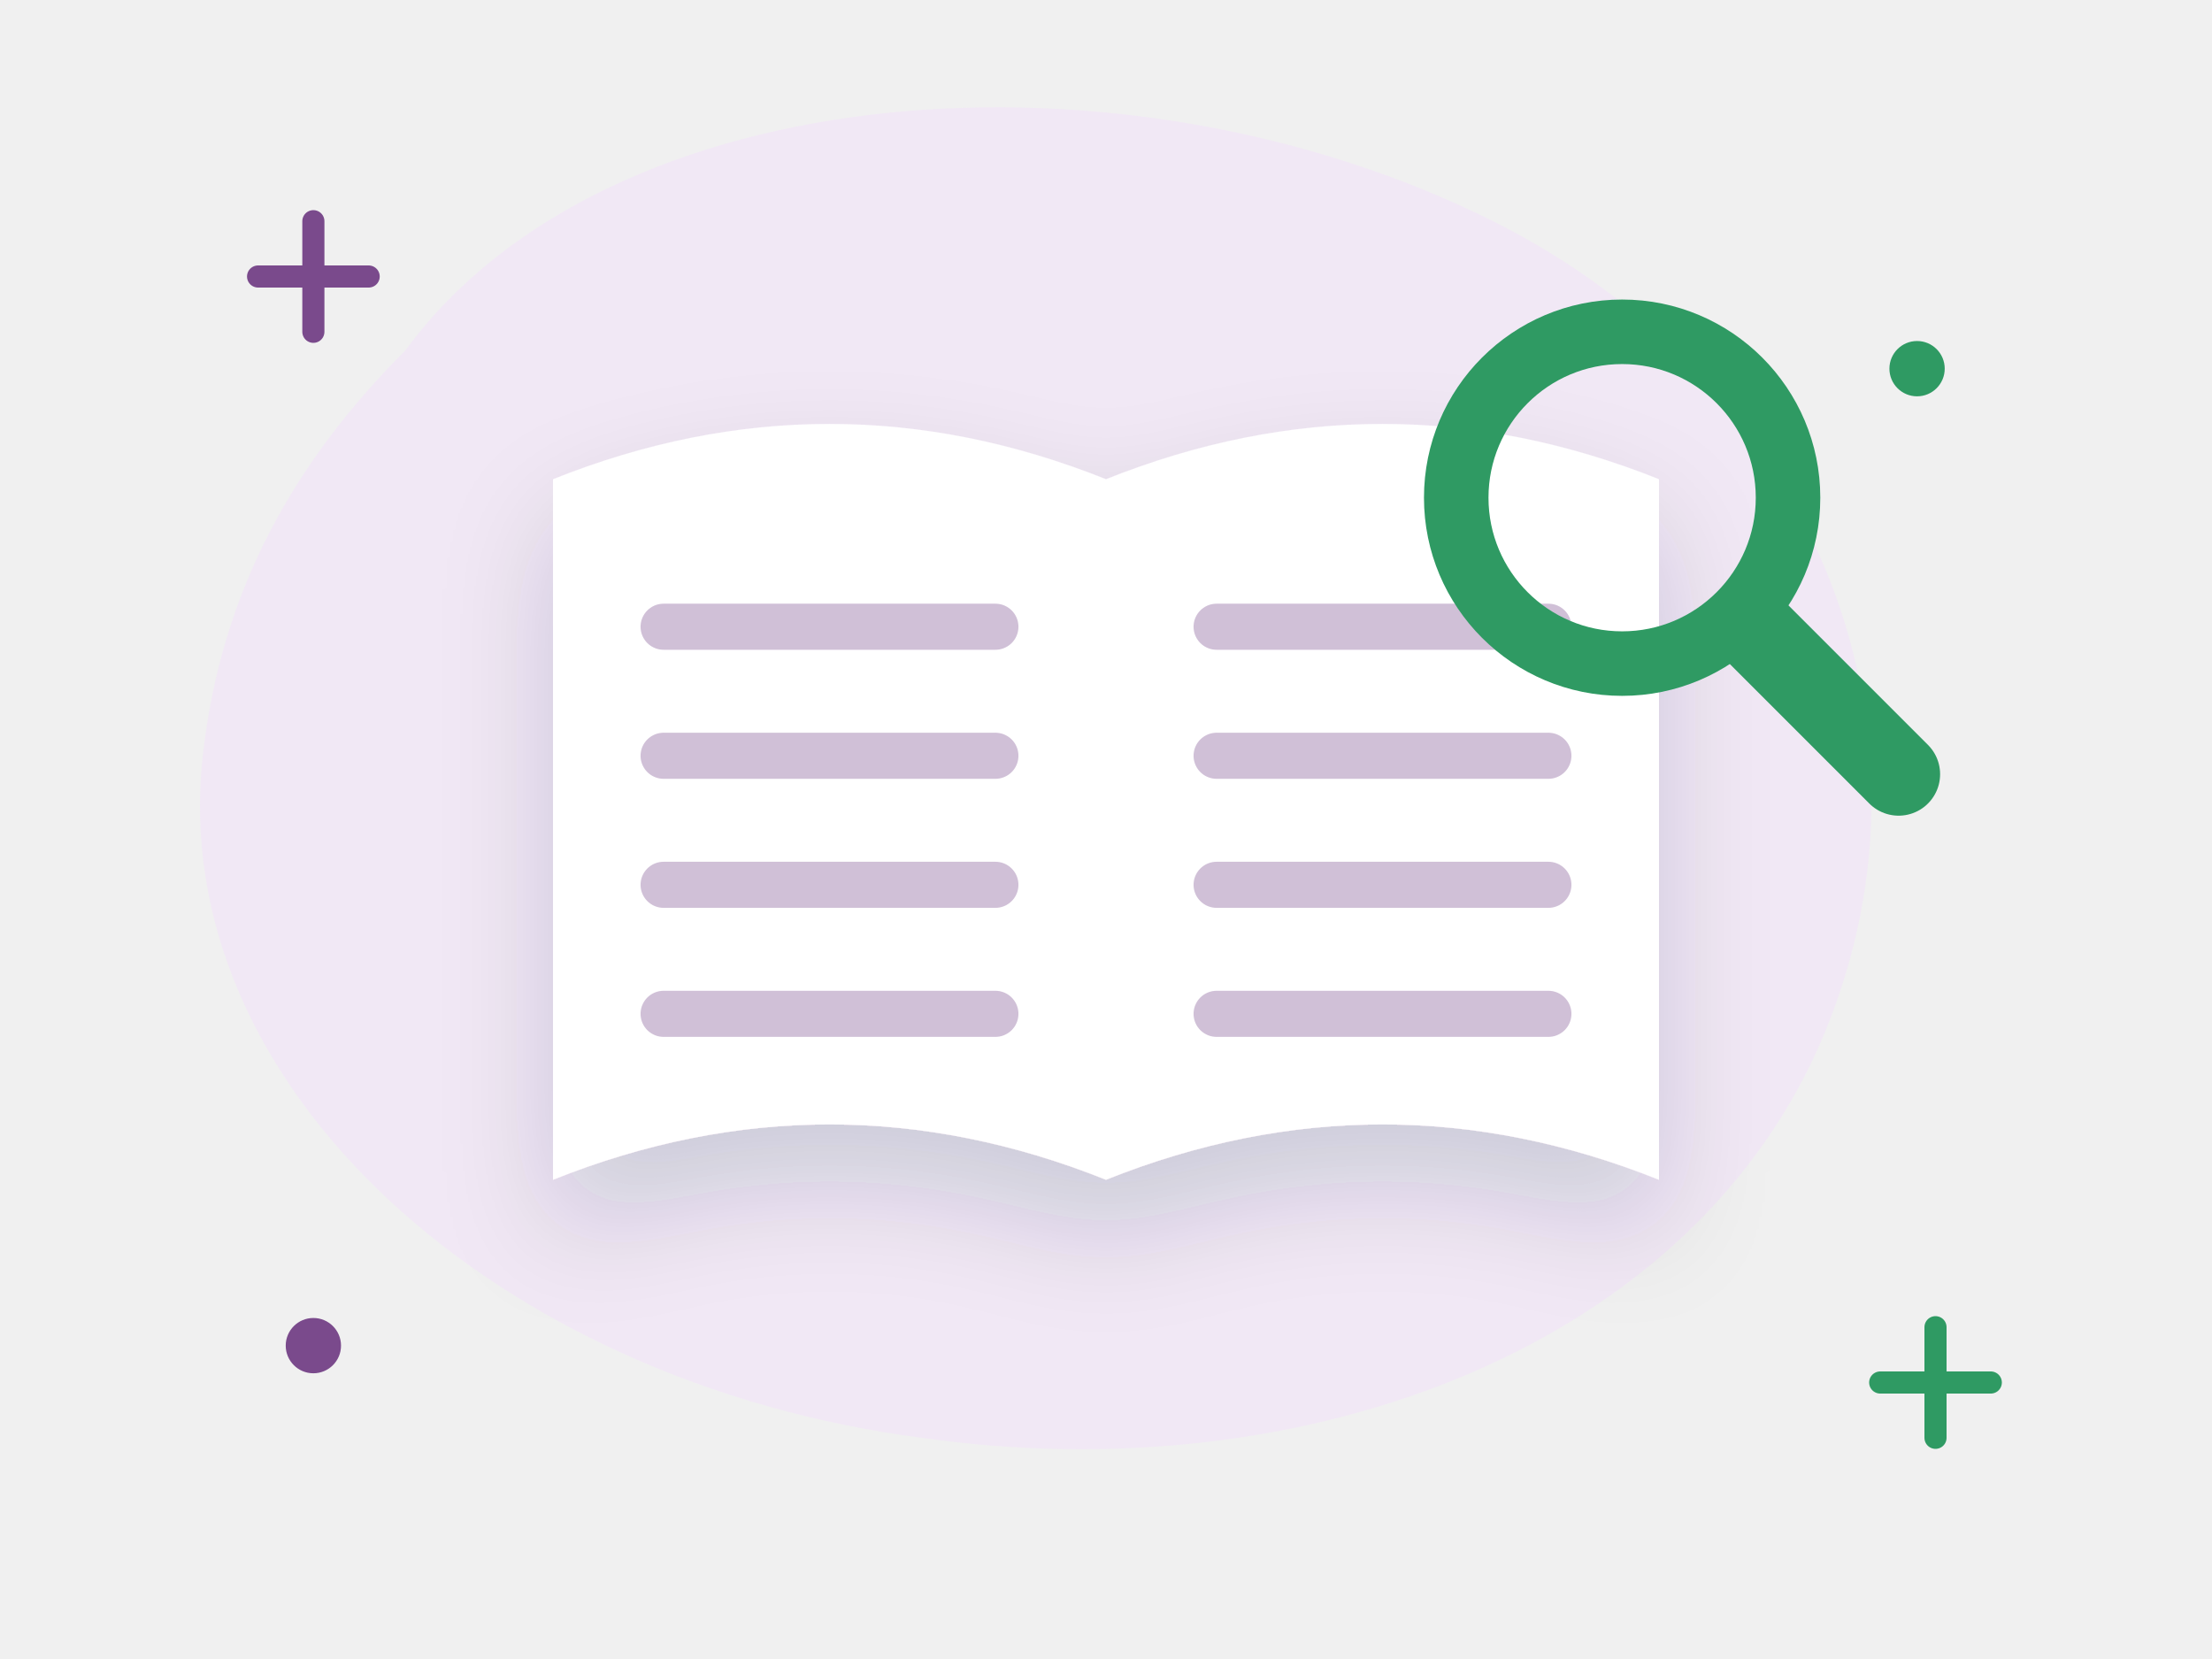
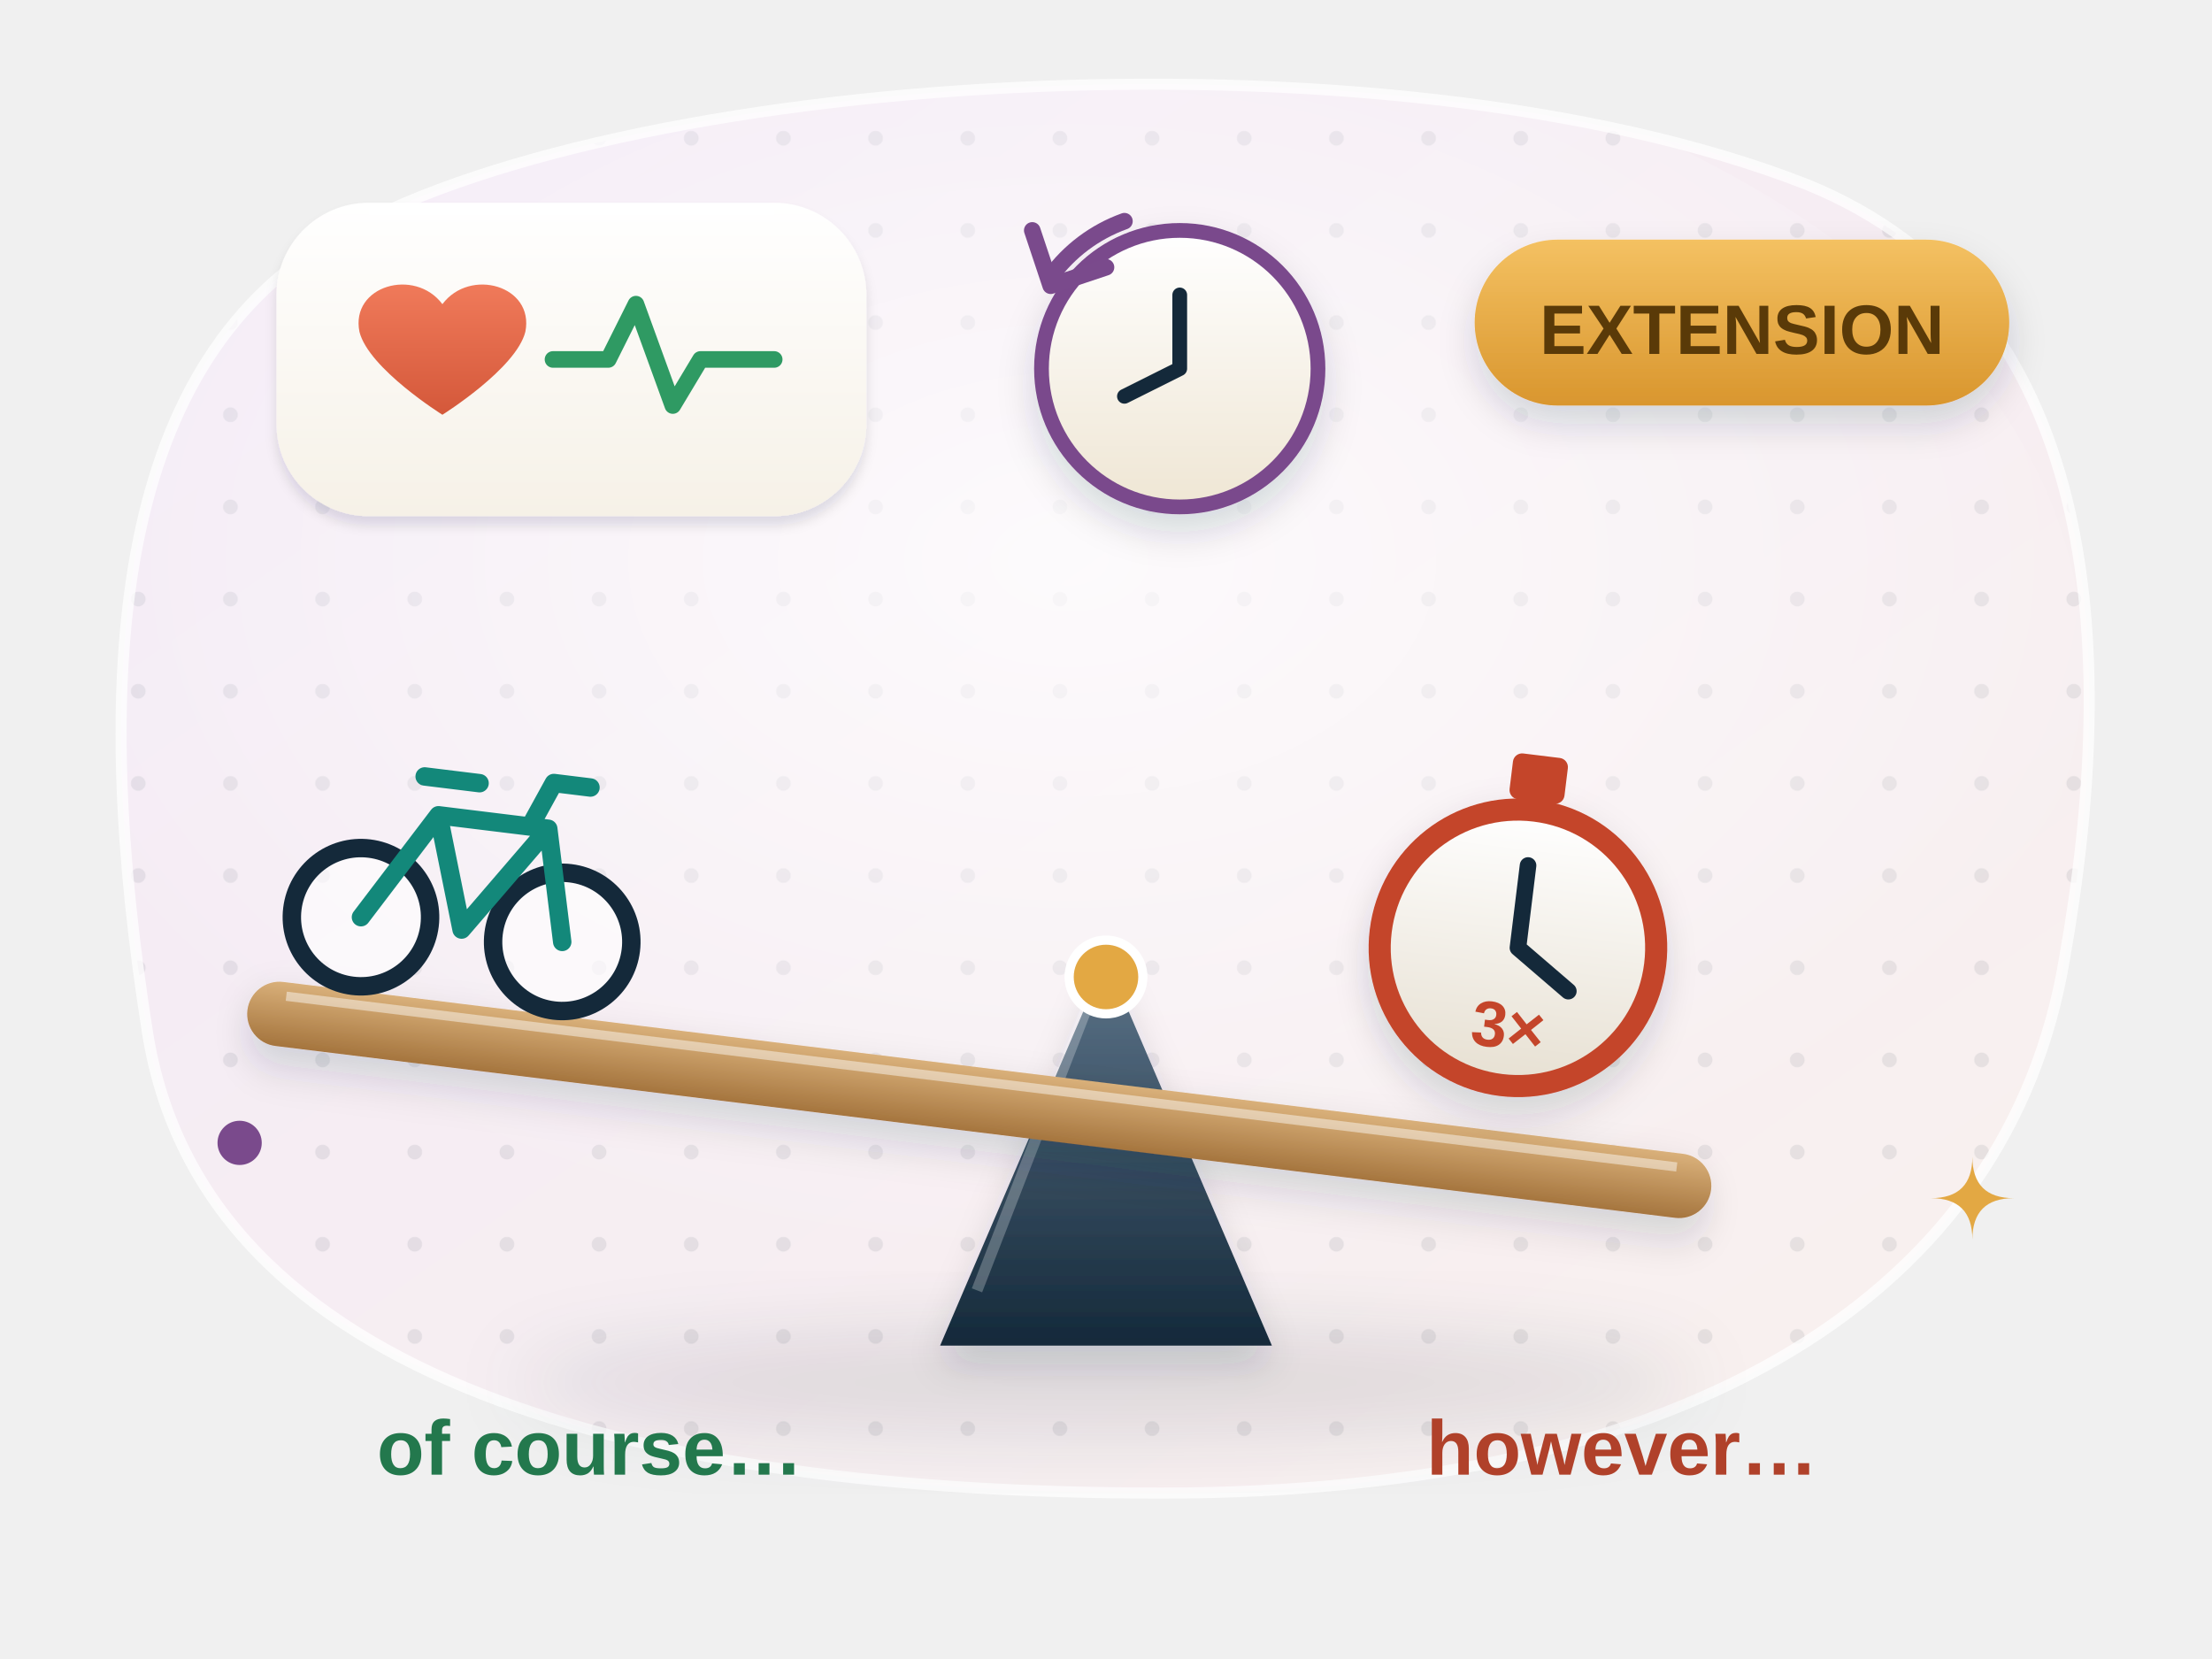
- <svg xmlns="http://www.w3.org/2000/svg" viewBox="0 0 240 180" fill="none" role="img" aria-label="An extension text">
-   <style>.fl{animation:fl 5s ease-in-out infinite;transform-box:fill-box;transform-origin:center}.f2{animation-delay:-1.7s}.f3{animation-delay:-3.3s}
- .tw{animation:tw 2.8s ease-in-out infinite;transform-box:fill-box;transform-origin:center}.t2{animation-delay:-1.4s}
- .sp{animation:sp 9s linear infinite;transform-box:fill-box;transform-origin:center}.pu{animation:pu 2.2s ease-in-out infinite;transform-box:fill-box;transform-origin:center}
- .dr{stroke-dasharray:6 8;animation:dr 1.6s linear infinite}.bl{animation:bl 4s infinite;transform-box:fill-box;transform-origin:center}
- .sw{animation:sw 3s ease-in-out infinite;transform-box:fill-box;transform-origin:top center}
- @keyframes fl{0%,100%{transform:translateY(0)}50%{transform:translateY(-6px)}}@keyframes tw{0%,100%{opacity:.3;transform:scale(.7)}50%{opacity:1;transform:scale(1.05)}}
- @keyframes sp{to{transform:rotate(360deg)}}@keyframes pu{0%,100%{transform:scale(1)}15%{transform:scale(1.12)}30%{transform:scale(1)}}
- @keyframes dr{to{stroke-dashoffset:-28}}@keyframes bl{0%,92%,100%{transform:scaleY(1)}95%{transform:scaleY(.1)}}@keyframes sw{50%{transform:rotate(6deg)}}
- @media (prefers-reduced-motion:reduce){*{animation:none!important}}</style>
+ <svg xmlns="http://www.w3.org/2000/svg" viewBox="0 0 240 180" fill="none" role="img" aria-labelledby="d4v5x-t">
+   <style>
+ .d4v5x-fl{animation:d4v5x-fl 6s ease-in-out infinite}.d4v5x-f2{animation-delay:-2s}.d4v5x-f3{animation-delay:-4s}
+ .d4v5x-tw{animation:d4v5x-tw 3.2s ease-in-out infinite;transform-box:fill-box;transform-origin:center}.d4v5x-t2{animation-delay:-1.1s}.d4v5x-t3{animation-delay:-2.2s}
+ .d4v5x-bl{animation:d4v5x-bl 4.6s infinite;transform-box:fill-box;transform-origin:center}
+ .d4v5x-pu{animation:d4v5x-pu 3s ease-in-out infinite;transform-box:fill-box;transform-origin:center}
+ .d4v5x-dr{stroke-dasharray:3 4;animation:d4v5x-dr 1.6s linear infinite}
+ @keyframes d4v5x-fl{50%{transform:translateY(-3px)}}
+ @keyframes d4v5x-tw{0%,100%{opacity:.35;transform:scale(.6)}50%{opacity:1;transform:scale(1)}}
+ @keyframes d4v5x-bl{0%,92%,100%{transform:scaleY(1)}95%{transform:scaleY(.1)}}
+ @keyframes d4v5x-pu{0%,100%{transform:scale(1)}50%{transform:scale(1.1)}}
+ @keyframes d4v5x-dr{to{stroke-dashoffset:-14}}
+ .d4v5x-rk{transform-box:view-box;transform-origin:120px 106px;transform:rotate(7deg);animation:d4v5x-rk 5s ease-in-out infinite}@keyframes d4v5x-rk{0%,100%{transform:rotate(5deg)}50%{transform:rotate(9deg)}}@media (prefers-reduced-motion: reduce){*{animation:none !important}}
+ </style>
  <defs>
-     <filter id="s" x="-30%" y="-30%" width="160%" height="170%">
-       <feDropShadow dx="0" dy="6" stdDeviation="6" flood-color="#14293a" flood-opacity=".16" />
+     <linearGradient id="d4v5x-bg" x1="0" y1="0" x2="1" y2="1">
+       <stop offset="0" stop-color="#f3eaf7" />
+       <stop offset="1" stop-color="#f9f1ee" />
+     </linearGradient>
+     <pattern id="d4v5x-dots" width="10" height="10" patternUnits="userSpaceOnUse">
+       <circle cx="5" cy="5" r=".8" fill="#14293a" fill-opacity=".08" />
+     </pattern>
+     <clipPath id="d4v5x-clip">
+       <path d="M36 26C66 8 150 2 196 20c32 13 34 50 28 84-6 36-40 58-98 58C70 162 22 150 16 112 10 74 12 40 36 26z" />
+     </clipPath>
+     <radialGradient id="d4v5x-glow" cx=".5" cy=".42" r=".55">
+       <stop offset="0" stop-color="#fff" stop-opacity=".75" />
+       <stop offset="1" stop-color="#fff" stop-opacity="0" />
+     </radialGradient>
+     <filter id="d4v5x-sh" x="-25%" y="-25%" width="150%" height="170%">
+       <feDropShadow dx="0" dy="4" stdDeviation="4" flood-color="#14293a" flood-opacity=".16" />
+       <feDropShadow dx="0" dy="1" stdDeviation=".6" flood-color="#14293a" flood-opacity=".12" />
    </filter>
+     <filter id="d4v5x-s2" x="-30%" y="-30%" width="160%" height="170%">
+       <feDropShadow dx="0" dy="2" stdDeviation="2" flood-color="#14293a" flood-opacity=".16" />
+     </filter>
+     <filter id="d4v5x-blur" x="-20%" y="-50%" width="140%" height="200%">
+       <feGaussianBlur stdDeviation="4" />
+     </filter>
+     <linearGradient id="d4v5x-sw" x1="0" y1="0" x2="0" y2="1">
+       <stop offset="0" stop-color="#ffffff" />
+       <stop offset="1" stop-color="#e7e0d2" />
+     </linearGradient>
+     <linearGradient id="d4v5x-fu" x1="0" y1="0" x2="0" y2="1">
+       <stop offset="0" stop-color="#5d7489" />
+       <stop offset="1" stop-color="#14293a" />
+     </linearGradient>
+     <linearGradient id="d4v5x-pk" x1="0" y1="0" x2="0" y2="1">
+       <stop offset="0" stop-color="#d9b07a" />
+       <stop offset="1" stop-color="#a5753e" />
+     </linearGradient>
+     <linearGradient id="d4v5x-paper" x1="0" y1="0" x2="0" y2="1">
+       <stop offset="0" stop-color="#ffffff" />
+       <stop offset="1" stop-color="#f6f1e7" />
+     </linearGradient>
+     <linearGradient id="d4v5x-ht" x1="0" y1="0" x2="0" y2="1">
+       <stop offset="0" stop-color="#f07a5a" />
+       <stop offset="1" stop-color="#d4583a" />
+     </linearGradient>
+     <linearGradient id="d4v5x-ck" x1="0" y1="0" x2="0" y2="1">
+       <stop offset="0" stop-color="#ffffff" />
+       <stop offset="1" stop-color="#efe6d4" />
+     </linearGradient>
+     <linearGradient id="d4v5x-ex" x1="0" y1="0" x2="0" y2="1">
+       <stop offset="0" stop-color="#f4c162" />
+       <stop offset="1" stop-color="#d9962e" />
+     </linearGradient>
  </defs>
-   <path d="M44 38c22-30 78-34 118-14 34 17 50 54 36 88-14 34-56 50-98 44C54 150 18 118 22 82c2-18 10-32 22-44z" fill="#f1e8f5" />
-   <path class="tw" d="M28 30h12m-6-6v12" stroke="#7a4a8c" stroke-width="2.4" stroke-linecap="round" />
-   <path class="tw t2" d="M204 150h12m-6-6v12" stroke="#2f9a63" stroke-width="2.4" stroke-linecap="round" />
-   <circle class="tw t2" cx="208" cy="40" r="3" fill="#2f9a63" />
-   <circle class="tw" cx="34" cy="146" r="3" fill="#7a4a8c" />
-   <g class="fl" filter="url(#s)">
-     <path d="M60 52c20-8 40-8 60 0v76c-20-8-40-8-60 0z" fill="#fff" />
-     <path d="M120 52c20-8 40-8 60 0v76c-20-8-40-8-60 0z" fill="#fff" />
+   <path d="M36 26C66 8 150 2 196 20c32 13 34 50 28 84-6 36-40 58-98 58C70 162 22 150 16 112 10 74 12 40 36 26z" fill="url(#d4v5x-bg)" />
+   <g clip-path="url(#d4v5x-clip)">
+     <rect width="240" height="180" fill="url(#d4v5x-dots)" />
+     <ellipse cx="116" cy="72" rx="110" ry="70" fill="url(#d4v5x-glow)" />
  </g>
-   <path d="M72 68h36M132 68h36" stroke="#7a4a8c" stroke-opacity=".35" stroke-width="5" stroke-linecap="round" />
-   <path d="M72 82h36M132 82h36" stroke="#7a4a8c" stroke-opacity=".35" stroke-width="5" stroke-linecap="round" />
-   <path d="M72 96h36M132 96h36" stroke="#7a4a8c" stroke-opacity=".35" stroke-width="5" stroke-linecap="round" />
-   <path d="M72 110h36M132 110h36" stroke="#7a4a8c" stroke-opacity=".35" stroke-width="5" stroke-linecap="round" />
-   <g class="fl f2">
-     <circle cx="176" cy="54" r="18" fill="none" stroke="#2f9a63" stroke-width="7" />
-     <path d="M190 68l16 16" stroke="#2f9a63" stroke-width="9" stroke-linecap="round" />
+   <path d="M36 26C66 8 150 2 196 20c32 13 34 50 28 84-6 36-40 58-98 58C70 162 22 150 16 112 10 74 12 40 36 26z" fill="none" stroke="#fff" stroke-opacity=".75" stroke-width="1.2" />
+   <ellipse cx="120" cy="150" rx="64" ry="6" fill="#14293a" opacity=".11" filter="url(#d4v5x-blur)" />
+   <path d="M120 104L102 146H138z" fill="url(#d4v5x-fu)" filter="url(#d4v5x-s2)" />
+   <path d="M120 104L106 140" stroke="#fff" stroke-opacity=".25" stroke-width="1.2" />
+   <circle cx="120" cy="106" r="4" fill="#e3a843" stroke="#fff" stroke-width="1" />
+   <g class="d4v5x-rk">
+     <rect x="40" y="102" width="160" height="7" rx="3.5" fill="url(#d4v5x-pk)" filter="url(#d4v5x-s2)" />
+     <path d="M44 103.5h152" stroke="#fff" stroke-opacity=".45" stroke-width="1" />
+     <g transform="translate(62 88)">
+       <circle cx="-11" cy="6" r="7.5" stroke="#14293a" stroke-width="2" fill="#fff" fill-opacity=".6" />
+       <circle cx="11" cy="6" r="7.5" stroke="#14293a" stroke-width="2" fill="#fff" fill-opacity=".6" />
+       <path d="M-11 6l7-12h12l3 12M-4-6l4 12 8-12M-6-10h6M6-6l2-5h4" stroke="#13887a" stroke-width="2" stroke-linecap="round" stroke-linejoin="round" fill="none" />
+     </g>
+     <g transform="translate(176 82)">
+       <circle r="15" fill="url(#d4v5x-sw)" stroke="#c4452a" stroke-width="2.4" filter="url(#d4v5x-s2)" />
+       <rect x="-3" y="-21" width="6" height="5" rx="1" fill="#c4452a" />
+       <path d="M0 0V-9M0 0l6 4" stroke="#14293a" stroke-width="1.8" stroke-linecap="round" />
+       <text x="0" y="11" text-anchor="middle" font-family="'Helvetica Neue', Arial, sans-serif" font-size="7" font-weight="800" fill="#c4452a">3×</text>
+     </g>
  </g>
+   <text x="64" y="160" text-anchor="middle" font-family="'Helvetica Neue', Arial, sans-serif" font-size="8.4" font-weight="800" fill="#23784d">of course…</text>
+   <text x="176" y="160" text-anchor="middle" font-family="'Helvetica Neue', Arial, sans-serif" font-size="8.4" font-weight="800" fill="#b0412a">however…</text>
+   <g class="d4v5x-fl">
+     <rect class="" x="30" y="22" width="64" height="34" rx="10" fill="url(#d4v5x-paper)" filter="url(#d4v5x-sh)" />
+     <path d="M40 22.8h44" stroke="#fff" stroke-width="1" opacity=".9" />
+     <path d="M48 33c-3-4-10-2-9 3 1 4 9 9 9 9s8-5 9-9c1-5-6-7-9-3z" fill="url(#d4v5x-ht)" />
+     <path d="M60 39h6l3-6 4 11 3-5h8" stroke="#2f9a63" stroke-width="1.8" stroke-linecap="round" stroke-linejoin="round" fill="none" />
+   </g>
+   <g class="d4v5x-fl d4v5x-f2">
+     <circle cx="128" cy="40" r="15" fill="url(#d4v5x-ck)" filter="url(#d4v5x-s2)" stroke="#7a4a8c" stroke-width="1.6" />
+     <path d="M128 40v-8M128 40l-6 3" stroke="#14293a" stroke-width="1.6" stroke-linecap="round" />
+     <path d="M114 30a17 17 0 0 1 8-6" stroke="#7a4a8c" stroke-width="1.8" stroke-linecap="round" fill="none" />
+     <path d="M112 25l2 6 6-2" stroke="#7a4a8c" stroke-width="1.8" stroke-linecap="round" stroke-linejoin="round" fill="none" />
+   </g>
+   <g class="d4v5x-fl d4v5x-f3">
+     <rect x="160" y="26" width="58" height="18" rx="9" fill="url(#d4v5x-ex)" filter="url(#d4v5x-s2)" />
+     <text x="189" y="38.4" text-anchor="middle" font-family="'Helvetica Neue', Arial, sans-serif" font-size="7.6" font-weight="800" fill="#5a3a08">EXTENSION</text>
+   </g>
+   <path class="d4v5x-tw " d="M214 125.5Q214 130 218.5 130Q214 130 214 134.5Q214 130 209.5 130Q214 130 214 125.5z" fill="#e3a843" />
+   <circle class="d4v5x-tw d4v5x-t2" cx="26" cy="124" r="2.4" fill="#7a4a8c" />
</svg>
